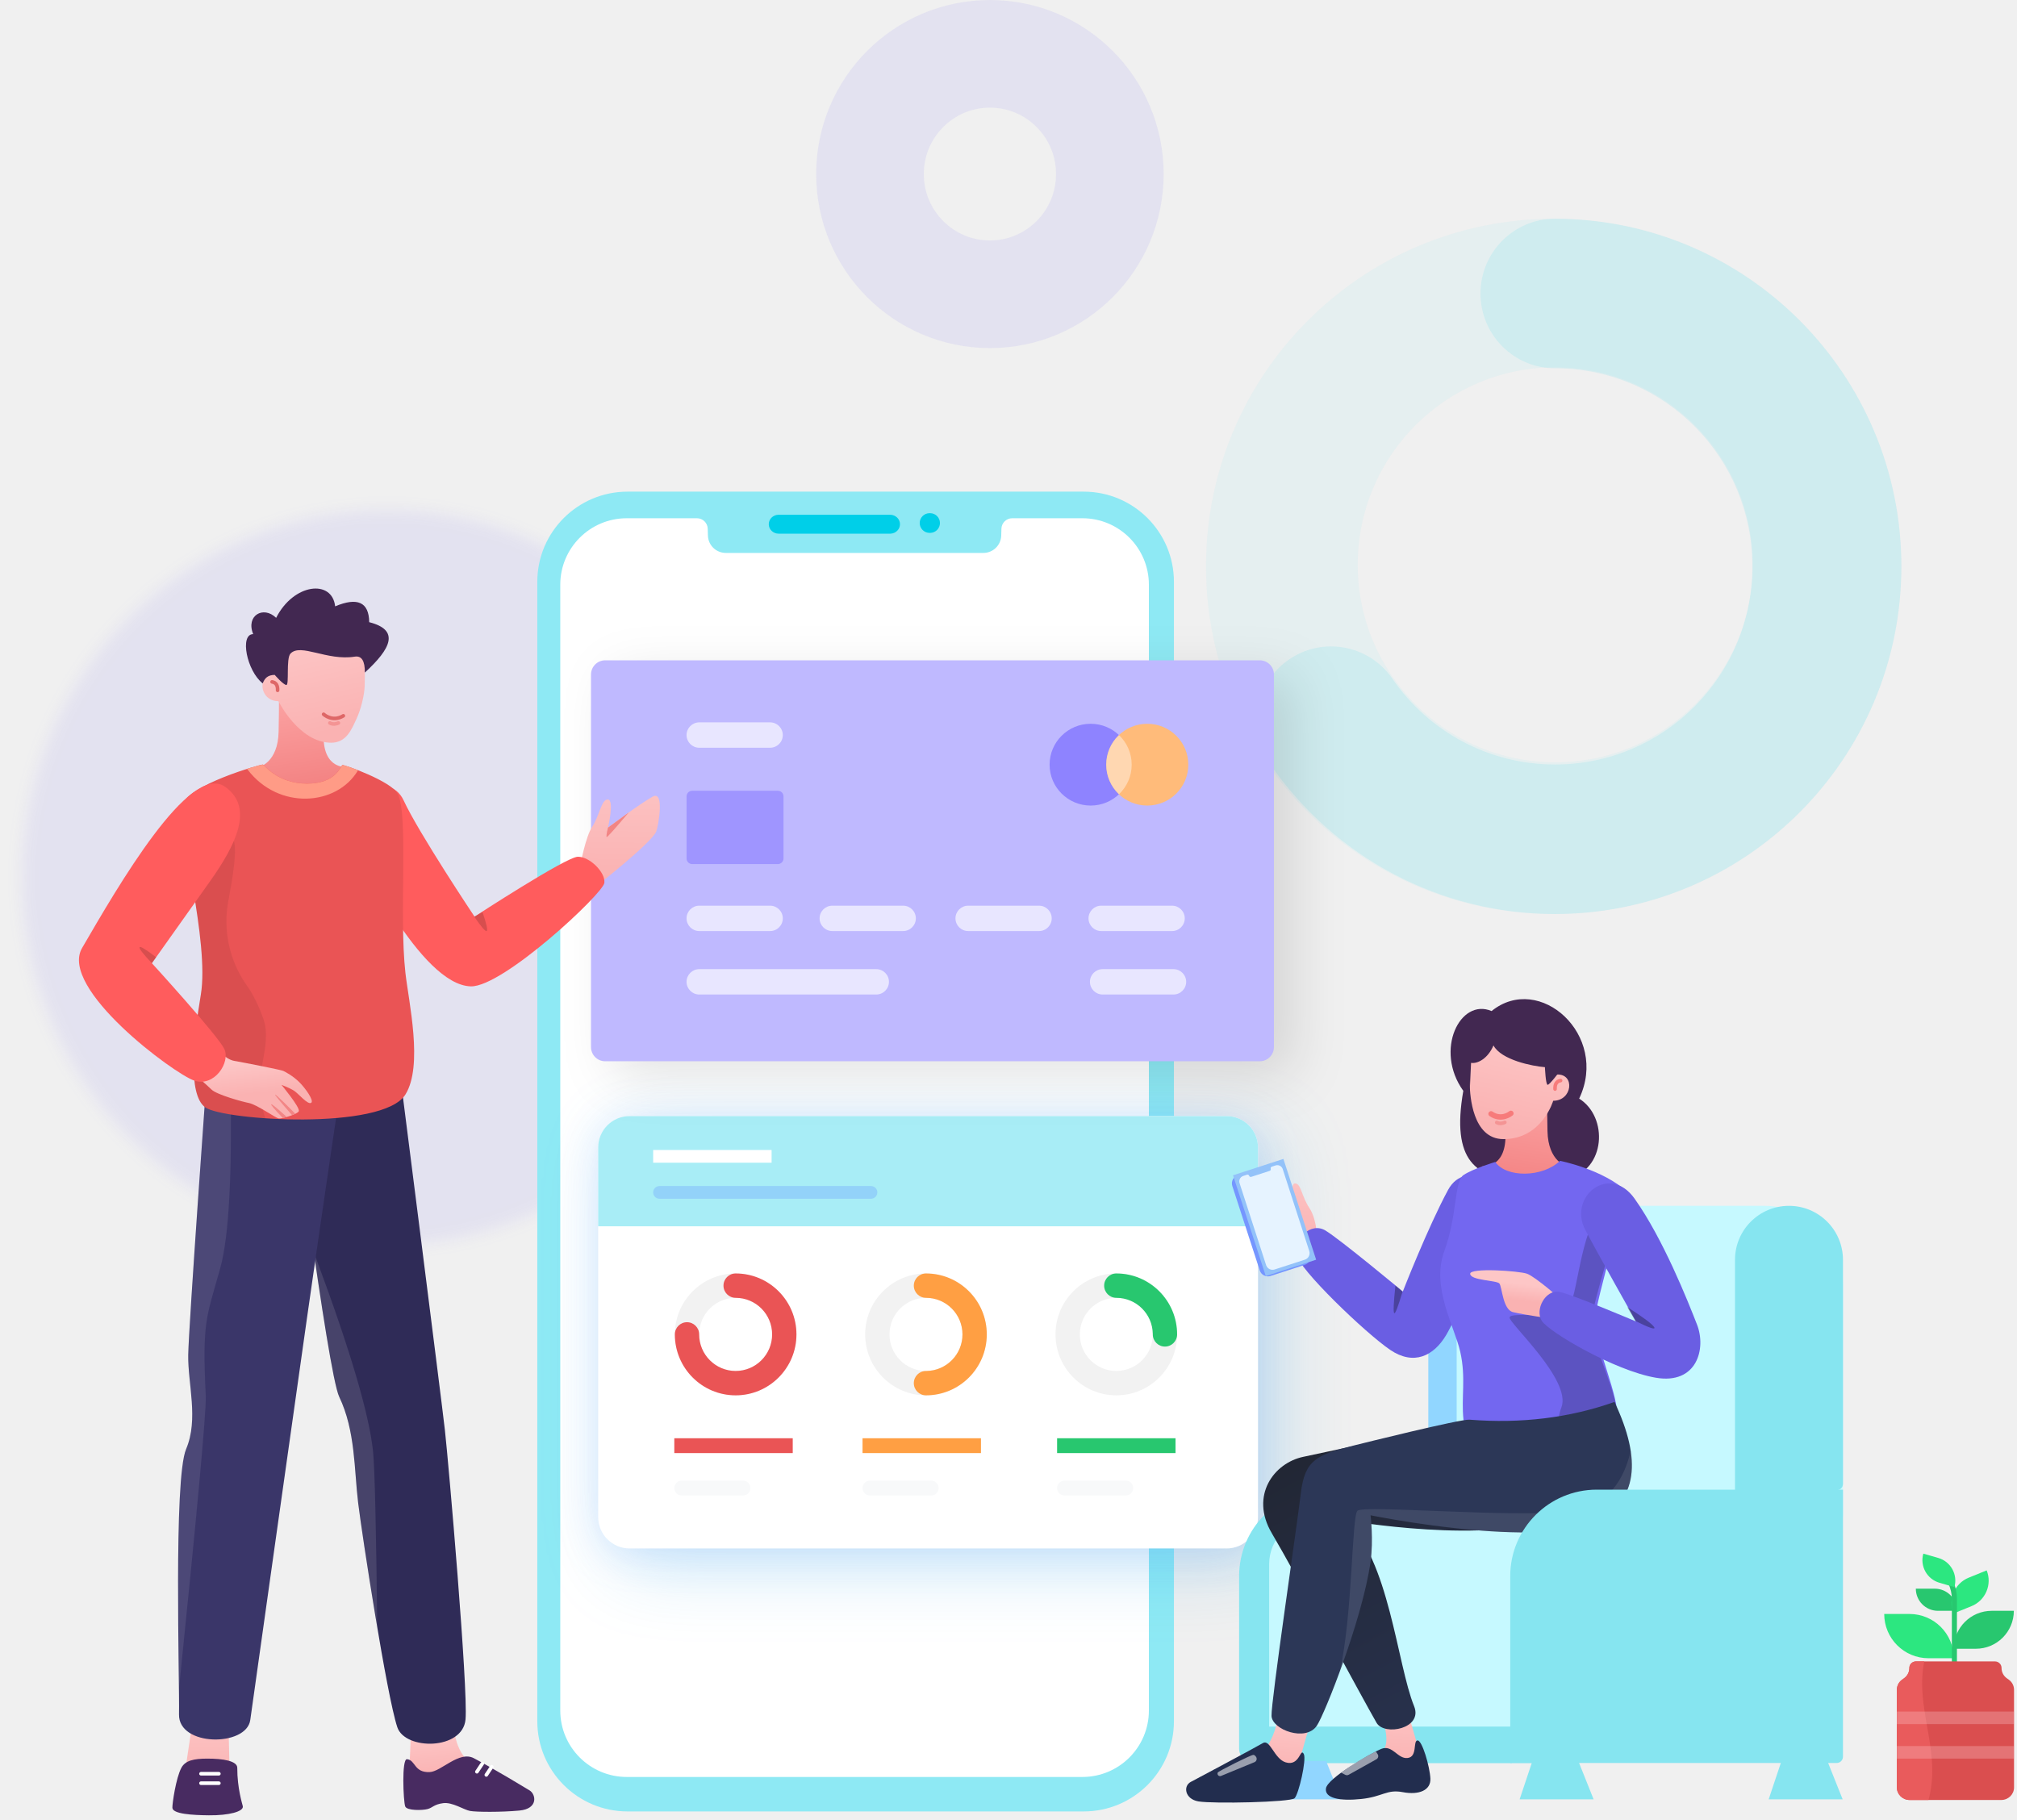
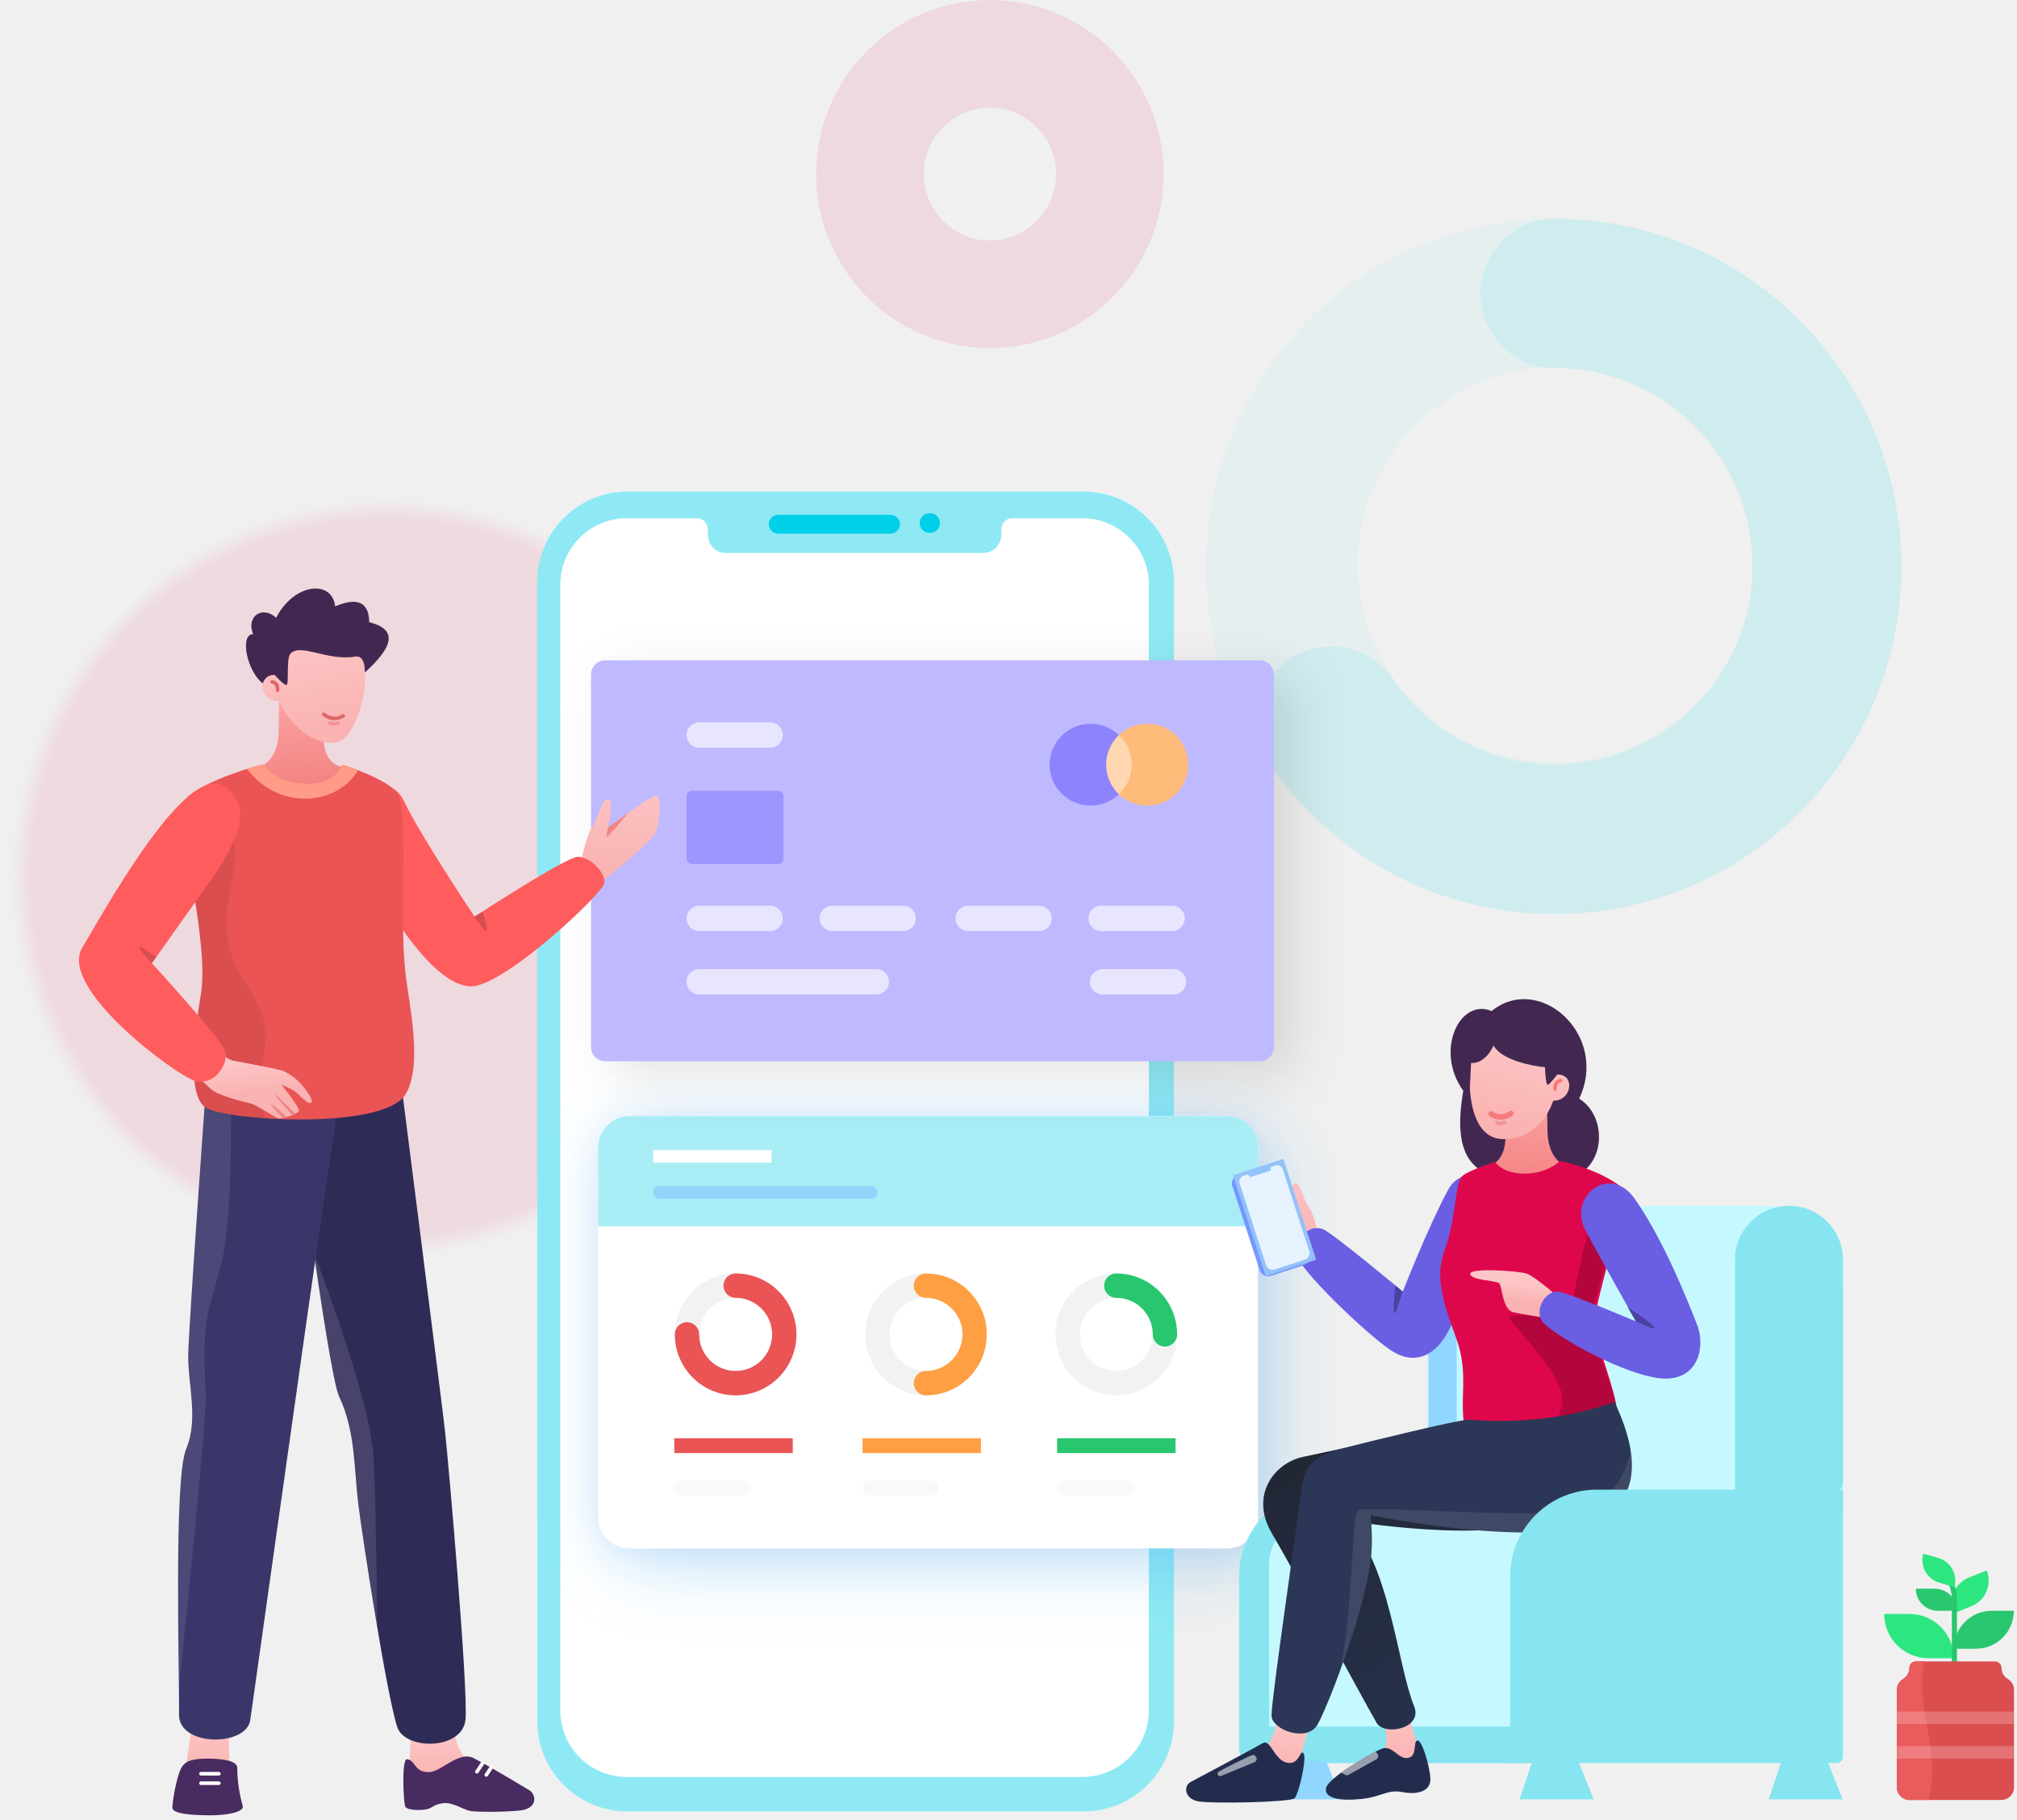
<svg xmlns="http://www.w3.org/2000/svg" xmlns:xlink="http://www.w3.org/1999/xlink" width="562px" height="507px" viewBox="0 0 562 507" version="1.1">
  <defs>
    <filter x="-2.9%" y="-2.9%" width="105.9%" height="105.9%" filterUnits="objectBoundingBox" id="filter-1">
      <feGaussianBlur stdDeviation="2" in="SourceGraphic" />
    </filter>
    <path d="M18.522,0 L38.087,0 C39.71,5.90024691e-16 41.039,1.291 41.086,2.913 L41.142,4.831 C41.219,7.521 43.423,9.661 46.114,9.661 L117.894,9.661 C120.585,9.661 122.788,7.521 122.866,4.831 L122.921,2.913 C122.968,1.291 124.297,2.07451057e-15 125.92,0 L145.486,0 C155.715,-2.00502105e-14 164.008,8.293 164.008,18.522 L164.008,332.223 C164.008,342.452 155.715,350.745 145.486,350.745 L18.522,350.745 C8.293,350.745 -2.29997126e-15,342.452 0,332.223 L0,18.522 C-4.8054561e-15,8.293 8.293,-8.77902741e-15 18.522,0 Z" id="path-2" />
    <path d="M8.757,0 L175.092,0 C179.928,-1.80700981e-14 183.848,3.921 183.848,8.757 L183.848,111.729 C183.848,116.565 179.928,120.486 175.092,120.486 L8.757,120.486 C3.921,120.486 -1.00658751e-14,116.565 0,111.729 L0,8.757 C-5.92265936e-16,3.921 3.921,4.44111258e-15 8.757,0 Z" id="path-4" />
    <filter x="-15.0%" y="-22.8%" width="135.4%" height="153.9%" filterUnits="objectBoundingBox" id="filter-6">
      <feOffset dx="5" dy="5" in="SourceAlpha" result="shadowOffsetOuter1" />
      <feGaussianBlur stdDeviation="10" in="shadowOffsetOuter1" result="shadowBlurOuter1" />
      <feColorMatrix values="0 0 0 0 0.076   0 0 0 0 0.583   0 0 0 0 0.879  0 0 0 0.229 0" type="matrix" in="shadowBlurOuter1" result="shadowMatrixOuter1" />
      <feOffset dx="0" dy="1" in="SourceAlpha" result="shadowOffsetOuter2" />
      <feGaussianBlur stdDeviation="5.5" in="shadowOffsetOuter2" result="shadowBlurOuter2" />
      <feColorMatrix values="0 0 0 0 0.504   0 0 0 0 0.7   0 0 0 0 1  0 0 0 0.234 0" type="matrix" in="shadowBlurOuter2" result="shadowMatrixOuter2" />
      <feMerge>
        <feMergeNode in="shadowMatrixOuter1" />
        <feMergeNode in="shadowMatrixOuter2" />
      </feMerge>
    </filter>
    <path d="M3.944,0 L186.337,0 C188.515,0 190.281,1.771 190.281,3.955 L190.281,107.769 C190.281,109.953 188.515,111.723 186.337,111.723 L3.944,111.723 C1.766,111.723 0,109.953 0,107.769 L0,3.955 C0,1.771 1.766,0 3.944,0 Z" id="path-7" />
    <filter x="-9.5%" y="-17.9%" width="125.2%" height="143.0%" filterUnits="objectBoundingBox" id="filter-8">
      <feOffset dx="6" dy="4" in="SourceAlpha" result="shadowOffsetOuter1" />
      <feGaussianBlur stdDeviation="7" in="shadowOffsetOuter1" result="shadowBlurOuter1" />
      <feColorMatrix values="0 0 0 0 0.019   0 0 0 0 0.019   0 0 0 0 0.019  0 0 0 0.11 0" type="matrix" in="shadowBlurOuter1" />
    </filter>
    <linearGradient x1="42.314%" y1="12.631%" x2="50%" y2="69.62%" id="linearGradient-9">
      <stop stop-color="#FDC6C6" offset="0%" />
      <stop stop-color="#FAB2B2" offset="100%" />
    </linearGradient>
    <linearGradient x1="46.204%" y1="-28.186%" x2="50%" y2="91.05%" id="linearGradient-10">
      <stop stop-color="#FDC6C6" offset="0%" />
      <stop stop-color="#FAB2B2" offset="100%" />
    </linearGradient>
    <linearGradient x1="44.814%" y1="-28.186%" x2="62.813%" y2="121.547%" id="linearGradient-11">
      <stop stop-color="#FFAFAF" offset="0%" />
      <stop stop-color="#F07777" offset="100%" />
    </linearGradient>
    <linearGradient x1="31.713%" y1="-6.922%" x2="55.144%" y2="91.239%" id="linearGradient-12">
      <stop stop-color="#FDC6C6" offset="0%" />
      <stop stop-color="#FAB2B2" offset="100%" />
    </linearGradient>
    <linearGradient x1="45.013%" y1="-28.186%" x2="50%" y2="91.05%" id="linearGradient-13">
      <stop stop-color="#FDC6C6" offset="0%" />
      <stop stop-color="#FAB2B2" offset="100%" />
    </linearGradient>
    <linearGradient x1="42.314%" y1="21.16%" x2="50%" y2="65.142%" id="linearGradient-14">
      <stop stop-color="#FDC6C6" offset="0%" />
      <stop stop-color="#FAB2B2" offset="100%" />
    </linearGradient>
    <linearGradient x1="45.136%" y1="-28.186%" x2="62.017%" y2="121.547%" id="linearGradient-15">
      <stop stop-color="#FFAFAF" offset="0%" />
      <stop stop-color="#F07777" offset="100%" />
    </linearGradient>
    <linearGradient x1="31.713%" y1="-6.211%" x2="55.144%" y2="90.724%" id="linearGradient-16">
      <stop stop-color="#FDC6C6" offset="0%" />
      <stop stop-color="#FAB2B2" offset="100%" />
    </linearGradient>
    <linearGradient x1="42.314%" y1="-3.865%" x2="50%" y2="78.281%" id="linearGradient-17">
      <stop stop-color="#FDC6C6" offset="0%" />
      <stop stop-color="#FAB2B2" offset="100%" />
    </linearGradient>
    <linearGradient x1="28.503%" y1="98.647%" x2="77.061%" y2="9.201%" id="linearGradient-18">
      <stop stop-color="#28324F" offset="0%" />
      <stop stop-color="#222735" offset="100%" />
    </linearGradient>
    <linearGradient x1="44.36%" y1="-28.186%" x2="50%" y2="91.05%" id="linearGradient-19">
      <stop stop-color="#FDC6C6" offset="0%" />
      <stop stop-color="#FAB2B2" offset="100%" />
    </linearGradient>
    <linearGradient x1="42.314%" y1="28.061%" x2="50%" y2="61.519%" id="linearGradient-20">
      <stop stop-color="#FDC6C6" offset="0%" />
      <stop stop-color="#FAB2B2" offset="100%" />
    </linearGradient>
    <linearGradient x1="42.314%" y1="8.533%" x2="50%" y2="71.772%" id="linearGradient-21">
      <stop stop-color="#FDC6C6" offset="0%" />
      <stop stop-color="#FAB2B2" offset="100%" />
    </linearGradient>
    <path d="M5.338,0 L27.313,0 C28.339,0 29.171,0.815 29.171,1.82 L29.171,1.872 C29.171,2.984 29.712,4.03 30.626,4.688 L31.196,5.099 C32.111,5.757 32.651,6.803 32.651,7.915 L32.651,35.125 C32.651,37.055 31.053,38.62 29.082,38.62 L3.568,38.62 C1.598,38.62 1.64410348e-13,37.055 1.64410348e-13,35.125 L1.64410348e-13,7.915 C1.64410348e-13,6.803 0.54,5.757 1.455,5.099 L2.024,4.688 C2.878,4.074 3.405,3.122 3.472,2.094 L3.479,1.82 C3.479,0.815 4.311,0 5.338,0 Z" id="path-22" />
  </defs>
  <g id="📝-Pages-New" stroke="none" stroke-width="1" fill="none" fill-rule="evenodd">
    <g id="Error" transform="translate(-436, -279)">
      <g id="Illustration" transform="translate(442, 294)">
        <g id="Shape">
-           <ellipse id="Oval" fill="#7367F0" opacity="0.1" filter="url(#filter-1)" cx="101.745" cy="229.5" rx="101.745" ry="102.5" />
+           <ellipse id="Oval" fill="#df074c" opacity="0.1" filter="url(#filter-1)" cx="101.745" cy="229.5" rx="101.745" ry="102.5" />
          <path d="M426.906,45.956 C373.404,45.956 330.032,89.326 330.032,142.826 C330.032,196.326 373.404,239.696 426.906,239.696 C480.408,239.696 523.78,196.326 523.78,142.826 C523.78,89.326 480.408,45.956 426.906,45.956 Z M427.346,87.346 C457.745,87.346 482.388,111.988 482.388,142.386 C482.388,172.784 457.745,197.426 427.346,197.426 C396.947,197.426 372.304,172.784 372.304,142.386 C372.304,111.988 396.947,87.346 427.346,87.346 Z" id="Oval" fill="#00CFE8" fill-rule="nonzero" opacity="0.05" />
-           <ellipse id="Oval" stroke="#7367F0" stroke-width="30" opacity="0.1" cx="269.823" cy="33.5" rx="33.416" ry="33.5" />
+           <ellipse id="Oval" stroke="#df074c" stroke-width="30" opacity="0.1" cx="269.823" cy="33.5" rx="33.416" ry="33.5" />
          <path d="M427.271,45.956 C480.572,45.956 523.78,89.326 523.78,142.826 C523.78,196.326 480.572,239.696 427.271,239.696 C395.161,239.696 365.687,223.816 347.797,197.796 C341.287,188.326 343.657,175.352 353.091,168.817 C362.43,162.348 375.192,164.615 381.764,173.849 L381.961,174.131 C392.182,188.997 408.951,198.032 427.271,198.032 C457.647,198.032 482.271,173.315 482.271,142.826 C482.271,112.642 458.137,88.116 428.181,87.628 L427.271,87.621 C415.809,87.621 406.517,78.294 406.517,66.788 C406.517,55.283 415.809,45.956 427.271,45.956 Z" id="Path" fill="#00CFE8" fill-rule="nonzero" opacity="0.1" />
        </g>
        <g id="Mobile-Banking-App" transform="translate(16, 122)">
          <g id="Phone3" transform="translate(127.7104, 0)">
            <path d="M25.137,0 L152.247,0 C166.13,-2.55022564e-15 177.384,11.254 177.384,25.137 L177.384,342.625 C177.384,356.508 166.13,367.762 152.247,367.762 L25.137,367.762 C11.254,367.762 -2.32880507e-14,356.508 -2.49882011e-14,342.625 L-2.49882011e-14,25.137 C-2.66883515e-14,11.254 11.254,2.55022564e-15 25.137,0 Z" id="Rectangle" fill="#8EE9F4" />
            <g id="Group-48" transform="translate(6.397456, 7.41094)">
              <mask id="mask-3" fill="white">
                <use xlink:href="#path-2" />
              </mask>
              <use id="Rectangle" fill="#FFFFFF" xlink:href="#path-2" />
              <ellipse id="Oval" fill-opacity="0.549" fill="#E97EFF" mask="url(#mask-3)" cx="62.18" cy="213.477" rx="14.067" ry="14.053" />
              <path d="M24.589,60.217 L140.653,60.217 C143.199,60.217 145.264,62.281 145.264,64.828 C145.264,67.374 143.199,69.439 140.653,69.439 L24.589,69.439 C22.043,69.439 19.978,67.374 19.978,64.828 C19.978,62.281 22.043,60.217 24.589,60.217 Z" id="Rectangle" fill-opacity="0.549" fill="#E97EFF" mask="url(#mask-3)" />
            </g>
            <path d="M98.307,6.438 C99.824,6.438 101.054,7.618 101.054,9.073 C101.054,10.496 99.878,11.655 98.408,11.706 L98.307,11.708 L67.24,11.708 C65.722,11.708 64.492,10.528 64.492,9.073 C64.492,7.65 65.668,6.491 67.139,6.44 L67.24,6.438 L98.307,6.438 Z" id="Path" fill="#00CFE8" fill-rule="nonzero" />
            <path d="M109.441,5.999 C110.958,5.999 112.188,7.228 112.188,8.744 C112.188,10.226 111.012,11.434 109.542,11.487 L109.441,11.488 L109.297,11.488 C107.779,11.488 106.549,10.26 106.549,8.744 C106.549,7.262 107.725,6.054 109.196,6.001 L109.297,5.999 L109.441,5.999 Z" id="Path" fill="#00CFE8" fill-rule="nonzero" />
          </g>
          <g id="BoardPieChart" transform="translate(144.6719, 174)">
            <mask id="mask-5" fill="white">
              <use xlink:href="#path-4" />
            </mask>
            <g id="Rectangle">
              <use fill="black" fill-opacity="1" filter="url(#filter-6)" xlink:href="#path-4" />
              <use fill="#FFFFFF" fill-rule="evenodd" xlink:href="#path-4" />
            </g>
            <polygon id="Rectangle" fill="#A8EDF6" mask="url(#mask-5)" points="-4.125 -4.725 188.562 -4.725 188.562 30.712 -4.125 30.712" />
            <path d="M17.093,19.49 L76.01,19.49 C76.989,19.49 77.782,20.284 77.782,21.262 C77.782,22.241 76.989,23.034 76.01,23.034 L17.093,23.034 C16.114,23.034 15.321,22.241 15.321,21.262 C15.321,20.284 16.114,19.49 17.093,19.49 Z" id="Rectangle" fill="#6FA3FF" opacity="0.366" mask="url(#mask-5)" />
            <rect id="Rectangle" fill="#FFFFFF" mask="url(#mask-5)" x="15.321" y="9.45" width="32.998" height="3.544" />
            <rect id="Rectangle" fill="#EA5455" mask="url(#mask-5)" x="21.213" y="89.774" width="32.998" height="4.134" />
            <path d="M23.28,101.586 L40.359,101.586 C41.501,101.586 42.427,102.512 42.427,103.653 C42.427,104.795 41.501,105.72 40.359,105.72 L23.28,105.72 C22.139,105.72 21.213,104.795 21.213,103.653 C21.213,102.512 22.139,101.586 23.28,101.586 Z" id="Rectangle" fill="#F8F9FA" mask="url(#mask-5)" />
            <rect id="Rectangle" fill="#FF9F43" fill-rule="nonzero" mask="url(#mask-5)" x="73.657" y="89.774" width="32.998" height="4.134" />
            <path d="M75.724,101.586 L92.803,101.586 C93.945,101.586 94.87,102.512 94.87,103.653 C94.87,104.795 93.945,105.72 92.803,105.72 L75.724,105.72 C74.583,105.72 73.657,104.795 73.657,103.653 C73.657,102.512 74.583,101.586 75.724,101.586 Z" id="Rectangle" fill="#F8F9FA" mask="url(#mask-5)" />
            <rect id="Rectangle" fill="#28C76F" mask="url(#mask-5)" x="127.869" y="89.774" width="32.998" height="4.134" />
            <path d="M129.936,101.586 L147.015,101.586 C148.157,101.586 149.082,102.512 149.082,103.653 C149.082,104.795 148.157,105.72 147.015,105.72 L129.936,105.72 C128.794,105.72 127.869,104.795 127.869,103.653 C127.869,102.512 128.794,101.586 129.936,101.586 Z" id="Rectangle" fill="#F8F9FA" mask="url(#mask-5)" />
            <g id="Group-37" mask="url(#mask-5)">
              <g transform="translate(21.21326, 46.65873)" id="Group-5">
                <g transform="translate(0.147314, 0.147654)" />
              </g>
            </g>
            <g id="Group-3" mask="url(#mask-5)">
              <g transform="translate(127.4269, 43.8533)">
                <path d="M16.941,33.96 C26.297,33.96 33.882,26.358 33.882,16.98 C33.882,7.602 26.297,0 16.941,0 C7.585,0 0,7.602 0,16.98 C0,26.358 7.585,33.96 16.941,33.96 Z M16.941,27.168 C11.327,27.168 6.776,22.607 6.776,16.98 C6.776,11.353 11.327,6.792 16.941,6.792 C22.555,6.792 27.106,11.353 27.106,16.98 C27.106,22.607 22.555,27.168 16.941,27.168 Z" id="Oval" fill="#F2F2F2" />
                <path d="M33.882,16.98 C33.882,7.602 26.297,0 16.941,0 C15.07,0 13.553,1.52 13.553,3.396 C13.553,5.272 15.07,6.792 16.941,6.792 C22.491,6.792 27.002,11.25 27.104,16.789 L27.106,16.98 C27.106,18.856 28.623,20.376 30.494,20.376 C32.365,20.376 33.882,18.856 33.882,16.98 Z" id="Path" fill="#28C76F" />
              </g>
            </g>
            <g id="Group-4" mask="url(#mask-5)">
              <g transform="translate(74.39373, 43.8533)">
                <path d="M16.941,33.96 C26.297,33.96 33.882,26.358 33.882,16.98 C33.882,7.602 26.297,0 16.941,0 C7.585,0 0,7.602 0,16.98 C0,26.358 7.585,33.96 16.941,33.96 Z M16.941,27.168 C11.327,27.168 6.776,22.607 6.776,16.98 C6.776,11.353 11.327,6.792 16.941,6.792 C22.555,6.792 27.106,11.353 27.106,16.98 C27.106,22.607 22.555,27.168 16.941,27.168 Z" id="Oval" fill="#F2F2F2" fill-rule="evenodd" />
                <path d="M16.941,33.96 C26.297,33.96 33.882,26.358 33.882,16.98 C33.882,7.602 26.297,0 16.941,0 C15.07,0 13.553,1.52 13.553,3.396 C13.553,5.272 15.07,6.792 16.941,6.792 C22.555,6.792 27.106,11.353 27.106,16.98 C27.106,22.543 22.658,27.065 17.132,27.167 L16.941,27.168 C15.07,27.168 13.553,28.689 13.553,30.564 C13.553,32.44 15.07,33.96 16.941,33.96 Z" id="Path" fill="#FF9F43" fill-rule="nonzero" />
              </g>
            </g>
            <g id="Group-6" mask="url(#mask-5)">
              <g transform="translate(21.36058, 43.8533)">
                <path d="M16.941,33.96 C26.297,33.96 33.882,26.358 33.882,16.98 C33.882,7.602 26.297,0 16.941,0 C7.585,0 0,7.602 0,16.98 C0,26.358 7.585,33.96 16.941,33.96 Z M16.941,27.168 C11.327,27.168 6.776,22.607 6.776,16.98 C6.776,11.353 11.327,6.792 16.941,6.792 C22.555,6.792 27.106,11.353 27.106,16.98 C27.106,22.607 22.555,27.168 16.941,27.168 Z" id="Oval" fill="#F2F2F2" />
                <path d="M0,16.98 C0,26.358 7.585,33.96 16.941,33.96 C26.297,33.96 33.882,26.358 33.882,16.98 C33.882,7.602 26.297,0 16.941,0 C15.07,0 13.553,1.52 13.553,3.396 C13.553,5.272 15.07,6.792 16.941,6.792 C22.555,6.792 27.106,11.353 27.106,16.98 C27.106,22.607 22.555,27.168 16.941,27.168 C11.327,27.168 6.776,22.607 6.776,16.98 C6.776,15.105 5.259,13.584 3.388,13.584 C1.517,13.584 0,15.105 0,16.98 Z" id="Path" fill="#EA5455" />
              </g>
            </g>
          </g>
          <g id="VisaCard2" transform="translate(142.6764, 47)">
            <g id="Rectangle">
              <use fill="black" fill-opacity="1" filter="url(#filter-8)" xlink:href="#path-7" />
              <use fill="#BFB9FF" fill-rule="evenodd" xlink:href="#path-7" />
            </g>
            <g id="Group-46" transform="translate(26.61962, 16.69957)">
              <g id="Group-45" transform="translate(0, 0.982327)">
                <g id="Group-43" transform="translate(101.1545, 0)">
                  <ellipse id="Oval" fill="#8E83FF" cx="11.437" cy="11.395" rx="11.437" ry="11.395" />
                  <ellipse id="Oval-Copy-10" fill="#FFBB7A" cx="27.211" cy="11.395" rx="11.437" ry="11.395" />
                  <path d="M19.22,3.243 L19.325,3.145 C21.511,5.22 22.873,8.149 22.873,11.395 C22.873,14.641 21.511,17.57 19.325,19.645 C17.137,17.571 15.775,14.641 15.775,11.395 C15.775,8.2 17.094,5.312 19.22,3.243 L19.325,3.145 L19.22,3.243 Z" id="Path" fill-opacity="0.416" fill="#FFFFFF" />
                </g>
                <path d="M1.577,18.664 L25.437,18.664 C26.308,18.664 27.014,19.368 27.014,20.236 L27.014,37.525 C27.014,38.393 26.308,39.097 25.437,39.097 L1.577,39.097 C0.706,39.097 4.37832775e-14,38.393 4.37832775e-14,37.525 L4.37832775e-14,20.236 C4.37832775e-14,19.368 0.706,18.664 1.577,18.664 Z" id="Rectangle" fill="#9F95FF" />
              </g>
              <g id="Group-44" transform="translate(0, 0.589397)" fill="#FFFFFF" fill-opacity="0.647">
                <path d="M3.549,51.081 L23.268,51.081 C25.228,51.081 26.817,52.664 26.817,54.617 C26.817,56.57 25.228,58.154 23.268,58.154 L3.549,58.154 C1.589,58.154 -9.10692171e-14,56.57 -9.10692171e-14,54.617 C-9.10692171e-14,52.664 1.589,51.081 3.549,51.081 Z" id="Rectangle" />
                <path d="M3.549,68.763 L52.845,68.763 C54.805,68.763 56.394,70.346 56.394,72.299 C56.394,74.252 54.805,75.836 52.845,75.836 L3.549,75.836 C1.589,75.836 -8.7566555e-14,74.252 -8.7566555e-14,72.299 C-8.7566555e-14,70.346 1.589,68.763 3.549,68.763 Z" id="Rectangle" />
                <path d="M115.943,68.763 L135.661,68.763 C137.622,68.763 139.211,70.346 139.211,72.299 C139.211,74.252 137.622,75.836 135.661,75.836 L115.943,75.836 C113.983,75.836 112.394,74.252 112.394,72.299 C112.394,70.346 113.983,68.763 115.943,68.763 Z" id="Rectangle" />
                <path d="M3.549,0 L23.268,0 C25.228,0 26.817,1.583 26.817,3.536 C26.817,5.489 25.228,7.073 23.268,7.073 L3.549,7.073 C1.589,7.073 0,5.489 0,3.536 C0,1.583 1.589,0 3.549,0 Z" id="Rectangle" />
                <path d="M40.62,51.081 L60.338,51.081 C62.298,51.081 63.887,52.664 63.887,54.617 C63.887,56.57 62.298,58.154 60.338,58.154 L40.62,58.154 C38.659,58.154 37.07,56.57 37.07,54.617 C37.07,52.664 38.659,51.081 40.62,51.081 Z" id="Rectangle-Copy-38" />
                <path d="M78.479,51.081 L98.197,51.081 C100.157,51.081 101.746,52.664 101.746,54.617 C101.746,56.57 100.157,58.154 98.197,58.154 L78.479,58.154 C76.518,58.154 74.929,56.57 74.929,54.617 C74.929,52.664 76.518,51.081 78.479,51.081 Z" id="Rectangle-Copy-39" />
                <path d="M115.549,51.081 L135.267,51.081 C137.227,51.081 138.816,52.664 138.816,54.617 C138.816,56.57 137.227,58.154 135.267,58.154 L115.549,58.154 C113.589,58.154 112,56.57 112,54.617 C112,52.664 113.589,51.081 115.549,51.081 Z" id="Rectangle-Copy-40" />
              </g>
            </g>
          </g>
          <g id="Men1.1" transform="translate(0, 27)">
            <g id="LLeg" transform="translate(58.5127, 131.4736)">
              <path d="M45.86,184.217 C45.86,184.217 45.724,192.9 51.056,195.984 C56.388,199.069 64.65,204.8 64.65,204.8 L33.223,205.865 L34.119,184.139 L45.86,184.217 Z" id="Path" fill="url(#linearGradient-9)" />
              <path d="M32.892,194.731 C35.322,194.982 34.791,198.497 39.2,198.326 C42.413,198.201 47.424,192.275 51.546,194.47 C57.837,197.82 65.214,202.338 67.023,203.413 C68.832,204.49 69.547,208.547 64.202,209.045 C59.09,209.521 52.191,209.468 50.462,209.153 C48.734,208.838 45.528,206.634 42.948,206.986 C40.369,207.339 40.075,208.228 38.634,208.622 C37.192,209.016 32.841,209.101 32.39,207.886 C31.872,206.492 31.353,194.573 32.892,194.731 Z" id="Path" fill="#482B61" />
              <path d="M30.456,-1.74975703e-14 C30.456,-1.74975703e-14 42.444,94.099 43.447,102.998 C44.449,111.898 49.952,175.205 49.199,183.65 C48.432,192.25 32.344,192.296 30.186,185.808 C27.232,176.926 20.404,132.541 19.274,123.272 C18.145,114.003 18.542,103.242 14.003,93.751 C10.753,86.956 -3.0465246e-14,2.413 -3.0465246e-14,2.413 L30.456,-1.74975703e-14 Z" id="Path" fill="#2F2B57" />
              <path d="M23.41,108.74 L23.452,109.164 C23.91,114.079 24.294,130.36 24.603,158.008 L23.913,153.878 C21.749,140.784 19.828,127.813 19.274,123.272 C18.169,114.196 18.526,103.69 14.28,94.346 L14.003,93.751 C12.573,90.761 9.689,72.711 6.908,53.437 L7.782,55.775 C17.065,80.742 22.275,98.398 23.41,108.74 Z" id="Path" fill-opacity="0.192" fill="#FFFFFF" opacity="0.591" />
              <line x1="53.869" y1="195.981" x2="52.366" y2="198.23" id="Path-10" stroke="#FFFFFF" stroke-linecap="round" />
              <line x1="56.495" y1="196.86" x2="54.991" y2="199.11" id="Path-10" stroke="#FFFFFF" stroke-linecap="round" />
            </g>
            <g id="RLeg" transform="translate(25.69442, 133.7766)">
              <polygon id="Path" fill="url(#linearGradient-10)" points="5.654 183.906 2.842 202.896 16.435 202.827 15.99 183.553" />
              <path d="M0.337,205.968 C0.291,204.86 1.323,197.674 2.842,194.829 C3.943,192.765 6.386,192.281 9.96,192.267 C14.57,192.249 18.422,192.946 18.417,194.829 C18.401,200.589 19.861,205.019 19.96,205.526 C20.248,207.011 16.125,208.119 10.493,208.063 C5.884,208.017 0.408,207.696 0.337,205.968 Z" id="Path" fill="#482B61" />
              <path d="M47.865,0.787 C47.865,0.787 41.632,42.784 37.86,69.357 C34.152,95.469 23.173,173.355 22.038,181.509 C20.997,188.994 1.985,188.994 2.185,179.929 C2.385,170.864 0.625,114.376 4.165,106.012 C7.705,97.649 4.623,87.915 4.752,79.79 C4.881,71.665 9.972,1.33 9.972,1.33 L47.865,0.787 Z" id="Path" fill="#3A3669" />
              <path d="M13.768,55.248 L13.47,56.328 C9.861,69.296 8.616,70.464 9.638,91.147 L9.649,91.567 C9.685,96.771 7.21,123.698 2.225,172.349 L2.203,169.325 C2.028,149.477 1.297,113.592 4.075,106.237 L4.165,106.012 C7.705,97.649 4.623,87.915 4.752,79.79 C4.881,71.665 9.972,1.33 9.972,1.33 L16.475,1.236 L16.542,4.458 C17.01,29.62 16.085,46.549 13.768,55.248 L13.768,55.248 Z" id="Path" fill-opacity="0.192" fill="#FFFFFF" opacity="0.462" />
              <line x1="8.313" y1="196.479" x2="13.289" y2="196.479" id="Path-9" stroke="#FFFFFF" stroke-linecap="round" />
              <line x1="8.313" y1="199.118" x2="13.289" y2="199.118" id="Path-9" stroke="#FFFFFF" stroke-linecap="round" />
            </g>
            <g id="Head" transform="translate(46.01984, 0)">
              <path d="M4.223,49.711 C4.223,49.711 9.43,48.483 9.611,39.907 C9.792,31.331 9.665,28.404 9.665,28.404 L22.01,28.196 C22.01,28.196 22.135,37.754 22.136,41.211 C22.141,50.495 28.578,49.711 28.578,49.711 C28.578,49.711 27.24,57.24 16.847,57.827 C8.732,58.287 4.223,49.711 4.223,49.711 Z" id="Path" fill="url(#linearGradient-11)" />
              <g id="Head1" transform="translate(0.513241, 0)">
                <path d="M8.018,24.069 C2.901,23.87 3.736,31.399 9.051,31.389 C9.051,31.389 14.763,42.933 23.732,42.963 C28.052,42.977 29.462,39.11 30.757,36.395 C32.052,33.68 33.002,29.618 33.081,27.132 C33.166,24.481 33.177,15.77 33.177,15.77 L7.819,15.759 L8.018,24.069 Z" id="Path" fill="url(#linearGradient-12)" />
                <path d="M23.37,37.586 C24.177,37.927 25.074,37.728 25.743,37.337" id="Path" stroke="#F49494" stroke-linecap="round" transform="translate(24.55681, 37.54876) rotate(6) translate(-24.55681, -37.54876) " />
                <path d="M8.529,28.493 C8.852,27.328 8.711,26.311 7.56,25.848" id="Path-8" stroke="#DE6767" stroke-linecap="round" transform="translate(8.119765, 27.17047) rotate(-13) translate(-8.119765, -27.17047) " />
                <path d="M8.018,24.069 C8.018,24.069 10.371,26.799 11.241,26.874 C12.112,26.949 11.119,19.487 12.401,18.128 C15.217,15.14 22.574,20.216 30.311,18.976 C32.222,18.67 33.16,20.15 33.126,23.415 C40.358,16.786 42.98,11.557 34.338,9.373 C34.269,3.763 31.058,2.355 24.849,4.957 C24.019,-2.622 13.291,-1.478 8.408,8.164 C4.873,4.707 -0.095,7.498 2.014,12.699 C-1.792,12.699 0.191,22.925 4.676,26.439 C5.211,24.904 6.189,24.069 8.018,24.069 Z" id="Path" fill="#422851" />
                <path d="M21.815,34.324 C21.815,34.324 23.572,37.18 27.012,36.159" id="Path" stroke="#DE6767" stroke-linecap="round" transform="translate(24.41357, 35.35145) rotate(-15) translate(-24.41357, -35.35145) " />
              </g>
            </g>
            <g id="LArm" transform="translate(75.02373, 54.90718)">
              <g id="Group-3" transform="translate(76.13706, 15.72189) rotate(4) translate(-76.13706, -15.72189) translate(65.13706, 2.221892)">
                <path d="M-6.9945718e-14,20.903 C-6.9945718e-14,20.903 0.893,12.681 2.627,9.701 C4.36,6.72 4.589,1.9 6.425,1.948 C8.26,1.997 6.968,9.757 6.968,9.757 C6.968,9.757 15.025,2.783 18.729,0.315 C22.109,-1.936 20.903,8.572 20.445,9.932 C19.355,13.172 5.027,26.111 5.027,26.111 C5.027,26.111 0.382,21.603 -6.9945718e-14,20.903 Z" id="Path" fill="url(#linearGradient-13)" />
                <path d="M6.968,9.757 C6.671,11.527 6.627,12.404 6.836,12.39 C7.045,12.375 8.915,9.963 12.444,5.155 L6.968,9.757 Z" id="Path" fill="#F28585" />
              </g>
              <path d="M15.44,4.122 C19.608,13.161 35.197,36.516 35.197,36.516 C35.197,36.516 60.742,19.861 63.992,19.826 C67.243,19.792 71.656,24.105 71.379,27.082 C71.101,30.058 43.132,56.166 34.162,55.947 C20.214,55.605 2.724,19.334 0.928,14.486 C-3.882,1.5 11.375,-4.694 15.44,4.122 Z" id="Path" fill="#FF5C5D" />
              <path d="M35.104,36.499 C37.071,39.38 38.23,40.726 38.582,40.536 C38.935,40.347 38.548,38.587 37.423,35.254 L35.104,36.499 Z" id="Path-5" fill-opacity="0.16" fill="#000000" />
            </g>
            <g id="Body" transform="translate(28.63671, 49.0406)">
              <path d="M0.131,11.435 C-1.177,17.711 7.785,49.341 5.319,64.138 C3.369,75.841 1.507,91.955 6.562,95.533 C11.708,99.175 56.008,102.067 62.322,91.955 C67.331,83.932 63.231,66.141 62.322,58.025 C60.51,41.834 63.246,13.854 60.172,8.131 C58.265,4.581 45.265,0.003 44.777,0.144 C44.288,0.286 43.14,5.317 34.92,5.317 C26.7,5.317 23.07,0.144 22.628,0.003 C22.186,-0.139 1.316,5.757 0.131,11.435 Z" id="Path" fill="#EA5455" />
              <path d="M22.607,2.99938892e-05 L22.628,0.003 C23.07,0.144 26.7,5.317 34.92,5.317 C43.14,5.317 44.288,0.286 44.777,0.144 C44.953,0.093 46.759,0.657 49.085,1.565 L49.075,1.672 C43.199,11.539 27.041,12.755 18.404,1.467 L18.208,1.206 L19.172,0.907 C20.936,0.37 22.198,0.048 22.542,0.005 L22.607,2.99938892e-05 Z" id="Path" fill="#FF9B86" />
              <path d="M0.159,15.794 L0.883,15.895 C8.567,16.994 13.073,18.732 14.402,21.111 C15.274,22.672 14.869,27.951 13.186,36.948 L13.007,37.892 C11.446,46.047 13.231,54.484 17.943,61.29 L18.208,61.666 C19.802,63.896 21.271,66.832 22.616,70.474 C25.735,78.922 19.1,86.04 23.302,98.608 L22.444,98.545 C14.634,97.947 8.317,96.774 6.562,95.533 C1.507,91.955 3.369,75.841 5.319,64.138 C7.418,51.547 1.242,26.77 0.159,15.794 Z" id="Path" fill-opacity="0.067" fill="#000000" />
            </g>
            <g id="Rarm" transform="translate(0, 54.33058)">
              <g id="Group-2" transform="translate(32.00589, 73.3703)">
                <path d="M5.768,0 C5.768,0 8.717,3.479 11.234,3.912 C13.751,4.345 24.285,6.405 24.928,6.711 C25.536,6.999 27.614,8.093 29.391,9.848 C30.931,11.37 33.594,14.976 32.701,15.596 C31.747,16.26 29.169,13.007 27.876,12.203 C26.52,11.36 24.436,10.613 24.436,10.613 C24.436,10.613 29.591,16.832 29.263,17.919 C29.024,18.712 24.64,20.066 23.703,19.964 C22.766,19.862 17.601,16.081 15.279,15.641 C13.669,15.336 6.46,13.383 4.94,11.917 C3.42,10.45 -3.48174241e-14,7.473 -3.48174241e-14,7.473 L5.768,0 Z" id="Path" fill="url(#linearGradient-14)" />
                <path d="M28.269,18.639 C24.673,15.016 22.8,13.235 22.65,13.296 C22.5,13.358 24.067,15.265 27.35,19.018 L28.269,18.639 Z" id="Path" fill="#F28585" />
                <path d="M25.865,19.532 C23.171,17.064 21.736,15.889 21.56,16.008 C21.384,16.127 22.463,17.402 24.796,19.834 L25.865,19.532 Z" id="Path" fill="#F28585" />
              </g>
              <path d="M40.706,0.901 C49.036,6.763 43.471,17.417 36.56,27.191 C30.105,36.319 20.321,50.07 20.321,50.07 C20.321,50.07 38.718,70.223 40.496,73.952 C42.273,77.68 37.734,84.683 32.093,82.771 C26.45,80.858 -5.658,57.073 0.872,45.833 C10.845,28.664 30.868,-6.022 40.706,0.901 Z" id="Path" fill="#FF5C5D" />
              <path d="M20.321,50.07 C17.804,47.408 16.663,45.922 16.898,45.614 C17.133,45.306 18.669,46.24 21.506,48.417 L20.321,50.07 Z" id="Path-6" fill-opacity="0.16" fill="#000000" />
            </g>
          </g>
          <g id="Group-7" transform="translate(307.3031, 141)">
            <path d="M40.065,137.093 L108.663,137.093 L108.663,137.093 L108.663,209.26 C108.663,211.469 106.872,213.26 104.663,213.26 L19.954,213.26 C17.745,213.26 15.954,211.469 15.954,209.26 L15.954,161.204 C15.954,147.888 26.749,137.093 40.065,137.093 Z" id="Rectangle" fill="#86E5F0" />
            <polygon id="Rectangle" fill="#86E5F0" points="24.33 198.224 91.966 198.224 91.966 213.26 24.33 213.26" />
            <polygon id="Path" fill="#86E5F0" points="110.466 212.715 114.732 223.401 94.107 223.401 97.681 212.715" />
            <polygon id="Path" fill="#91D6FF" points="40.195 212.715 44.461 223.401 23.836 223.401 27.41 212.715" />
            <polygon id="Path" fill="#86E5F0" points="179.859 212.715 184.125 223.401 163.5 223.401 167.074 212.715" />
            <path d="M92.256,58.375 L109.189,58.008 L109.189,58.008 L109.189,144.277 L68.667,144.277 L68.667,82.481 C68.667,69.368 79.146,58.659 92.256,58.375 Z" id="Rectangle" fill="#91D6FF" />
            <path d="M100.684,58.008 L162.365,58.008 C174.426,58.008 184.205,67.786 184.205,79.848 L184.205,144.288 C184.205,145.253 183.422,146.035 182.457,146.035 L76.573,146.035 L76.573,146.035 L76.573,82.119 C76.573,68.803 87.368,58.008 100.684,58.008 Z" id="Rectangle" fill="#C6F9FF" />
            <path d="M169.164,58.008 C177.471,58.008 184.205,64.742 184.205,73.048 L184.205,135.499 C184.205,136.464 183.422,137.246 182.457,137.246 L154.124,137.246 L154.124,137.246 L154.124,73.048 C154.124,64.742 160.858,58.008 169.164,58.008 Z" id="Rectangle" fill="#86E5F0" />
            <path d="M36.93,145.199 L104.387,145.199 L104.387,145.199 L104.387,203.124 L24.33,203.124 L24.33,157.799 C24.33,150.84 29.971,145.199 36.93,145.199 Z" id="Rectangle" fill="#C6F9FF" />
            <g id="Wom1.4" transform="translate(72.5538, 112.5) scale(-1, 1) translate(-72.5538, -112.5) translate(0.053803, 0)">
              <g id="Head" transform="translate(28.82299, 0.409712)">
                <path d="M8.814,50.104 C-1.931,47.6 -2.639,32.842 5.53,27.723 C-2.895,10.051 16.589,-7.494 29.934,3.326 C38.684,-0.421 45.954,14.202 37.813,25.559 C41.227,45.059 34.28,50.099 21.756,50.313 L8.814,50.104 Z" id="Path" fill="#422851" />
                <path d="M8.948,46.58 C8.948,46.58 14.175,45.352 14.356,36.782 C14.538,28.212 14.41,25.286 14.41,25.286 L25.924,25.079 C25.924,25.079 26.05,34.63 26.052,38.084 C26.056,47.363 32.518,46.58 32.518,46.58 C32.518,46.58 31.175,54.103 20.742,54.69 C12.596,55.149 8.948,46.58 8.948,46.58 Z" id="Path" fill="url(#linearGradient-15)" />
                <path d="M11.726,21.007 C6.59,20.808 7.428,28.332 12.763,28.321 C12.763,28.321 15.863,39.009 26.622,39.009 C35.36,39.009 35.929,26.552 36.008,24.068 C36.093,21.418 36.104,12.713 36.104,12.713 L11.526,12.702 L11.726,21.007 Z" id="Path" fill="url(#linearGradient-16)" />
                <path d="M24.738,30.973 C24.738,30.973 26.505,33.83 29.956,32.813" id="Path" stroke="#F77B7B" stroke-width="1.5" stroke-linecap="round" transform="translate(27.34692, 32.00235) rotate(-18) translate(-27.34692, -32.00235) " />
                <path d="M26.235,34.383 C27.045,34.723 27.813,34.723 28.485,34.332" id="Path" stroke="#F49494" stroke-linecap="round" transform="translate(27.36018, 34.48209) rotate(2) translate(-27.36018, -34.48209) " />
                <path d="M11.963,25.18 C12.286,24.016 12.143,22.999 10.988,22.535" id="Path-8" stroke="#F77B7B" stroke-linecap="round" transform="translate(11.55038, 23.85726) rotate(-13) translate(-11.55038, -23.85726) " />
                <path d="M10.914,20.077 C10.914,20.077 13.729,23.857 14.299,23.877 C14.87,23.897 15.069,18.961 15.069,18.961 C18.523,18.697 27.263,16.956 29.405,12.899 C30.904,16.479 33.768,18.069 35.65,17.763 L36.006,25.368 L36.885,10.079 L10.225,10.079 L10.914,20.077 Z" id="Path" fill="#422851" />
              </g>
              <g id="LLeg" transform="translate(32.50045, 116.0156)">
                <path d="M57.878,82.103 C57.878,82.103 53.27,91.415 57.047,94.35 C60.831,97.285 70.824,102.785 70.824,102.785 L44.349,101.12 L50.234,80.811 L57.878,82.103 Z" id="Path" fill="url(#linearGradient-17)" />
                <path d="M46.91,90.965 C48.216,91.118 46.821,95.519 49.65,95.854 C52.473,96.188 53.845,92.018 57.049,93.34 C60.253,94.662 71.937,101.497 72.397,104.291 C72.863,107.085 68.509,107.907 62.539,107.276 C56.569,106.645 55.469,104.52 50.987,105.376 C46.511,106.231 43.158,104.867 43.305,101.595 C43.453,98.323 45.603,90.813 46.91,90.965 Z" id="Path" fill="#222D4E" />
                <path d="M58.51,94.018 L58,94.784 C57.694,95.243 57.818,95.864 58.278,96.17 C58.299,96.185 58.322,96.199 58.345,96.211 L66.075,100.528 C66.365,100.69 66.718,100.697 67.015,100.546 L68.184,99.953 L68.184,99.953 C66.259,98.557 64.684,97.509 62.944,96.479 C61.608,95.689 60.129,94.874 58.51,94.018 Z" id="Path-14" fill-opacity="0.541" fill="#FFFFFF" />
                <path d="M17.997,0.028 C26.012,0.386 70.621,10.258 78.726,11.935 C86.831,13.613 93.683,22.688 87.502,33.198 C80.561,44.995 62.651,78.498 58.302,86.051 C56.15,89.789 45.292,87.693 47.843,81.419 C52.597,69.722 54.805,40.34 66.927,29.627 C66.927,29.627 26.161,36.726 8.552,28.594 C-4.246,22.683 -1.351,-0.838 17.997,0.028 Z" id="Path" fill="url(#linearGradient-18)" />
              </g>
              <g id="LArm" transform="translate(56.67376, 49.5)">
                <path d="M50.613,19.12 C50.613,19.12 50.523,12.595 52.804,9.184 C55.085,5.774 55.176,2.152 56.902,2.27 C58.629,2.389 56.919,10.809 56.919,10.809 C56.919,10.809 59.11,9.971 60.684,8.912 C62.257,7.853 67.029,2.631 68.144,3.557 C70.035,5.133 66.99,14.027 65.331,15.805 C63.667,17.583 54.576,23.432 54.576,23.432 L50.613,19.12 Z" id="Path" fill="url(#linearGradient-19)" />
                <path d="M1.359,15.21 C5.087,23.863 11.914,39.758 14.728,44.5 C18.255,50.439 23.817,53.056 30.328,48.649 C37.171,44.019 56.011,25.96 56.564,21.869 C57.111,17.779 52.5,12.87 48.327,15.412 C44.155,17.953 26.817,32.39 26.817,32.39 C26.817,32.39 19.82,14.443 14.191,4.046 C9.316,-4.949 -4.317,2.056 1.359,15.21 Z" id="Path" fill="#6A5EE3" />
                <path d="M26.889,32.399 C28.142,36.651 28.915,38.654 29.208,38.408 C29.501,38.161 29.389,35.603 28.872,30.732 L26.889,32.399 Z" id="Path" fill-opacity="0.303" fill="#000000" />
              </g>
              <g id="PhoneMini4" transform="translate(119.6433, 61.43124) scale(-1, 1) rotate(-18) translate(-119.6433, -61.43124) translate(111.1433, 45.93124)">
                <g id="Group-3" transform="translate(0, -0)">
                  <path d="M2.87,1.091 L12.827,1.091 C14.152,1.091 15.227,2.166 15.227,3.491 L15.227,28.222 C15.227,29.548 14.152,30.622 12.827,30.622 L2.87,30.622 C1.544,30.622 0.47,29.548 0.47,28.222 L0.47,3.491 C0.47,2.166 1.544,1.091 2.87,1.091 Z" id="Rectangle" fill="#7596FF" fill-rule="nonzero" />
                  <rect id="Rectangle" fill="#93C2F9" x="1.581" y="0.703" width="14.757" height="29.531" />
                  <path d="M4.219,1.758 L5.338,1.758 C5.566,1.758 5.756,1.922 5.795,2.139 L5.802,2.223 C5.802,2.479 6.01,2.687 6.267,2.687 L11.664,2.687 C11.892,2.687 12.081,2.523 12.121,2.306 L12.128,2.223 C12.128,1.966 12.336,1.758 12.592,1.758 L13.706,1.758 C14.533,1.758 15.212,2.395 15.277,3.206 L15.283,3.337 L15.283,3.337 L15.261,27.352 C15.259,28.399 14.41,29.248 13.362,29.25 L4.508,29.25 C3.506,29.252 2.685,28.474 2.616,27.489 L2.611,27.353 C2.611,27.353 2.611,27.352 2.613,27.352 L2.634,3.342 C2.635,2.467 3.344,1.758 4.219,1.758 Z" id="Rectangle" fill="#E6F3FF" fill-rule="nonzero" />
                </g>
              </g>
              <g id="Body" transform="translate(20.7715, 45.4684)">
-                 <path d="M0,8.816 C0,8.816 8.985,38.918 9.251,44.617 C9.517,50.316 1.902,67.064 3.199,71.297 C6.188,81.08 44.352,85.292 45.81,72.132 C46.49,65.995 45.075,60.487 46.706,53.255 C48.331,46.023 54.862,35.277 51.157,25.173 C47.453,15.07 48.445,5.722 45.796,3.956 C43.146,2.189 36.953,0.313 36.953,0.313 C33.941,4.748 23.773,4.683 18.921,-4.99600361e-14 C18.921,-4.99600361e-14 6.867,2.34 0,8.816 Z" id="Path" fill="#7367F0" />
+                 <path d="M0,8.816 C0,8.816 8.985,38.918 9.251,44.617 C9.517,50.316 1.902,67.064 3.199,71.297 C6.188,81.08 44.352,85.292 45.81,72.132 C46.49,65.995 45.075,60.487 46.706,53.255 C48.331,46.023 54.862,35.277 51.157,25.173 C47.453,15.07 48.445,5.722 45.796,3.956 C43.146,2.189 36.953,0.313 36.953,0.313 C33.941,4.748 23.773,4.683 18.921,-4.99600361e-14 C18.921,-4.99600361e-14 6.867,2.34 0,8.816 Z" id="Path" fill="#df074c" />
                <path d="M8.051,13.691 C14.041,23.201 14.023,39.759 17.239,41.928 C20.456,44.096 32.975,41.968 32.975,43.685 C32.975,45.403 15.674,61.141 18.514,68.665 C20.001,72.604 19.598,76.129 17.304,79.238 L16.555,79.075 C9.739,77.533 4.258,74.765 3.199,71.297 C1.902,67.064 10.395,50.316 10.129,44.617 C9.903,39.78 2.762,17.357 0.609,10.69 C2.362,7.595 4.842,8.595 8.051,13.691 Z" id="Path" fill-opacity="0.199" fill="#000000" />
              </g>
              <g id="RArm" transform="translate(0, 51.76758)">
                <path d="M39.036,32.623 C39.036,32.623 46.604,25.921 48.92,25.143 C51.237,24.365 64.805,23.431 64.719,25.188 C64.622,27.071 57.335,26.963 56.58,27.889 C55.824,28.815 55.653,35.146 52.799,35.857 C49.95,36.568 41.41,37.793 41.41,37.793 L39.036,32.623 Z" id="Path" fill="url(#linearGradient-20)" />
                <path d="M18.902,4.246 C10.929,15.506 4.122,32.657 1.509,39.343 C-1.104,46.03 1.532,56.115 13.022,54.135 C24.491,52.161 42.739,41.43 44.758,38.3 C46.777,35.17 43.71,29.474 39.847,30.22 C36.269,30.91 18.518,38.462 18.518,38.462 C18.518,38.462 29.938,18.208 32.726,12.779 C37.384,3.711 25.925,-5.674 18.902,4.246 Z" id="Path" fill="#6A5EE3" />
                <path d="M18.699,38.323 C14.711,40.306 12.961,40.881 13.447,40.05 C13.933,39.218 16.445,37.342 20.981,34.422 L18.699,38.323 Z" id="Path" fill-opacity="0.303" fill="#000000" />
              </g>
              <g id="RLeg" transform="translate(19.32459, 112.5)">
                <path d="M98.893,85.993 C98.893,85.993 98.754,96.953 107.78,101.051 C116.801,105.148 123.228,104.902 122.41,108.07 C121.592,111.237 98.112,111.109 95.92,108.632 C94.051,106.524 89.987,86.899 88.868,88.4 L98.893,85.993 Z" id="Path" fill="url(#linearGradient-21)" />
                <path d="M91.752,98.261 C92.76,96.313 92.823,101.795 96.799,100.586 C100.026,99.606 101.128,93.995 103.167,95.224 C105.206,96.453 123.152,105.982 123.255,106.039 C125.464,107.23 124.847,110.838 121.115,111.467 C116.968,112.167 95.482,111.696 94.329,110.59 C93.176,109.484 90.944,99.824 91.752,98.261 Z" id="Path" fill="#222D4E" />
                <path d="M105.822,98.501 C105.56,98.501 105.304,98.686 105.055,99.054 C104.746,99.512 104.867,100.134 105.325,100.443 C105.381,100.48 105.441,100.513 105.503,100.538 L114.827,104.379 C115.187,104.528 115.599,104.356 115.747,103.996 C115.824,103.811 115.818,103.603 115.731,103.423 C115.731,103.423 115.731,103.423 115.731,103.423 C115.556,103.057 106.498,98.501 105.822,98.501 Z" id="Path-14" fill-opacity="0.541" fill="#FFFFFF" />
                <path d="M5.181,0.155 C-2.588,16.57 -1.013,27.596 9.904,33.233 C25.74,41.41 73.149,31.739 73.149,31.739 C73.149,31.739 72.301,38.563 73.149,44.65 C75.361,60.547 85.884,87.032 88.11,90.36 C91.189,94.962 100.567,91.491 100.744,87.659 C100.921,83.827 93.674,34.887 92.572,25.554 C91.476,16.221 88.015,14.865 77.905,12.314 C75.583,11.728 48.118,4.898 45.602,5.097 C31.19,6.238 17.716,4.59 5.181,0.155 Z" id="Path" fill="#2C3757" />
                <path d="M17.954,30.692 C33.633,32.45 75.141,28.826 76.808,30.473 C78.4,32.045 78.134,59.392 81.704,75.221 L81.161,73.726 C77.804,64.395 74.317,53.046 73.149,44.65 C72.301,38.563 73.149,31.739 73.149,31.739 L71.237,32.109 C62.225,33.803 23.84,40.429 9.904,33.233 C2.353,29.334 -0.729,22.857 0.66,13.802 C3.05,24.037 8.815,29.667 17.954,30.692 Z" id="Path" fill-opacity="0.192" fill="#FFFFFF" opacity="0.462" />
              </g>
            </g>
            <path d="M115.607,137.093 L184.205,137.093 L184.205,137.093 L184.205,211.512 C184.205,212.477 183.422,213.26 182.457,213.26 L91.495,213.26 L91.495,213.26 L91.495,161.204 C91.495,147.888 102.29,137.093 115.607,137.093 Z" id="Rectangle" fill="#86E5F0" />
          </g>
          <g id="Group-80" transform="translate(503.0016, 295.119)">
            <path d="M0,17.619 L7.047,17.619 C13.858,17.619 19.38,23.141 19.38,29.952 L19.38,29.952 L19.38,29.952 L12.333,29.952 C5.522,29.952 8.34169626e-16,24.431 0,17.619 L0,17.619 L0,17.619 Z" id="Rectangle" fill="#2CE780" />
            <path d="M8.809,10.571 L14.094,10.571 C17.5,10.571 20.261,13.332 20.261,16.738 L20.261,16.738 L20.261,16.738 L14.976,16.738 C11.57,16.738 8.809,13.977 8.809,10.571 L8.809,10.571 L8.809,10.571 Z" id="Rectangle" fill="#28C76F" />
            <path d="M19.38,16.738 L25.546,16.738 C31.384,16.738 36.117,21.471 36.117,27.31 L36.117,27.31 L36.117,27.31 L29.952,27.31 C24.113,27.31 19.38,22.577 19.38,16.738 L19.38,16.738 L19.38,16.738 Z" id="Rectangle" fill="#28C76F" transform="translate(27.74878, 22.02381) scale(-1, 1) translate(-27.74878, -22.02381) " />
            <path d="M17.389,7.642 L22.803,7.651 C27.029,7.659 30.454,11.083 30.461,15.31 L30.461,15.31 L30.461,15.31 L25.047,15.3 C20.821,15.293 17.396,11.869 17.389,7.642 L17.389,7.642 L17.389,7.642 Z" id="Rectangle" fill="#2CE780" transform="translate(23.92498, 11.47583) scale(-1, 1) rotate(22) translate(-23.92498, -11.47583) " />
            <path d="M15.649,4.405 C18.405,6.152 20.153,9.475 20.256,13.123 L20.261,13.466 L20.261,39.643 L18.847,39.643 L18.847,13.466 C18.847,10.397 17.459,7.567 15.211,6.015 L14.976,5.859 L15.649,4.405 Z" id="Path" fill="#28C76F" />
            <g id="Group-84" transform="translate(3.523654, 30.83333)">
              <mask id="mask-23" fill="white">
                <use xlink:href="#path-22" />
              </mask>
              <use id="Rectangle" fill="#DA4E4F" xlink:href="#path-22" />
              <path d="M-0.892,-1.748 L8.029,-1.748 C4.092,13.27 13.681,25.724 8.029,41.067 L-0.892,41.067 L-0.892,-1.748 Z" id="Rectangle" fill="#E95B5C" mask="url(#mask-23)" />
              <rect id="Rectangle" fill-opacity="0.258" fill="#FFDFE2" mask="url(#mask-23)" x="-2.37701708e-13" y="23.591" width="32.651" height="3.495" />
              <rect id="Rectangle" fill-opacity="0.258" fill="#FFDFE2" mask="url(#mask-23)" x="1.64806518e-13" y="13.98" width="32.651" height="3.495" />
            </g>
            <path d="M9.781,2.18 L14.105,2.186 C17.728,2.19 20.664,5.126 20.669,8.749 L20.669,8.749 L20.669,8.749 L16.345,8.744 C12.722,8.739 9.786,5.803 9.781,2.18 L9.781,2.18 L9.781,2.18 Z" id="Rectangle" fill="#2CE780" transform="translate(15.22499, 5.464681) rotate(16) translate(-15.22499, -5.464681) " />
          </g>
        </g>
      </g>
    </g>
  </g>
</svg>
